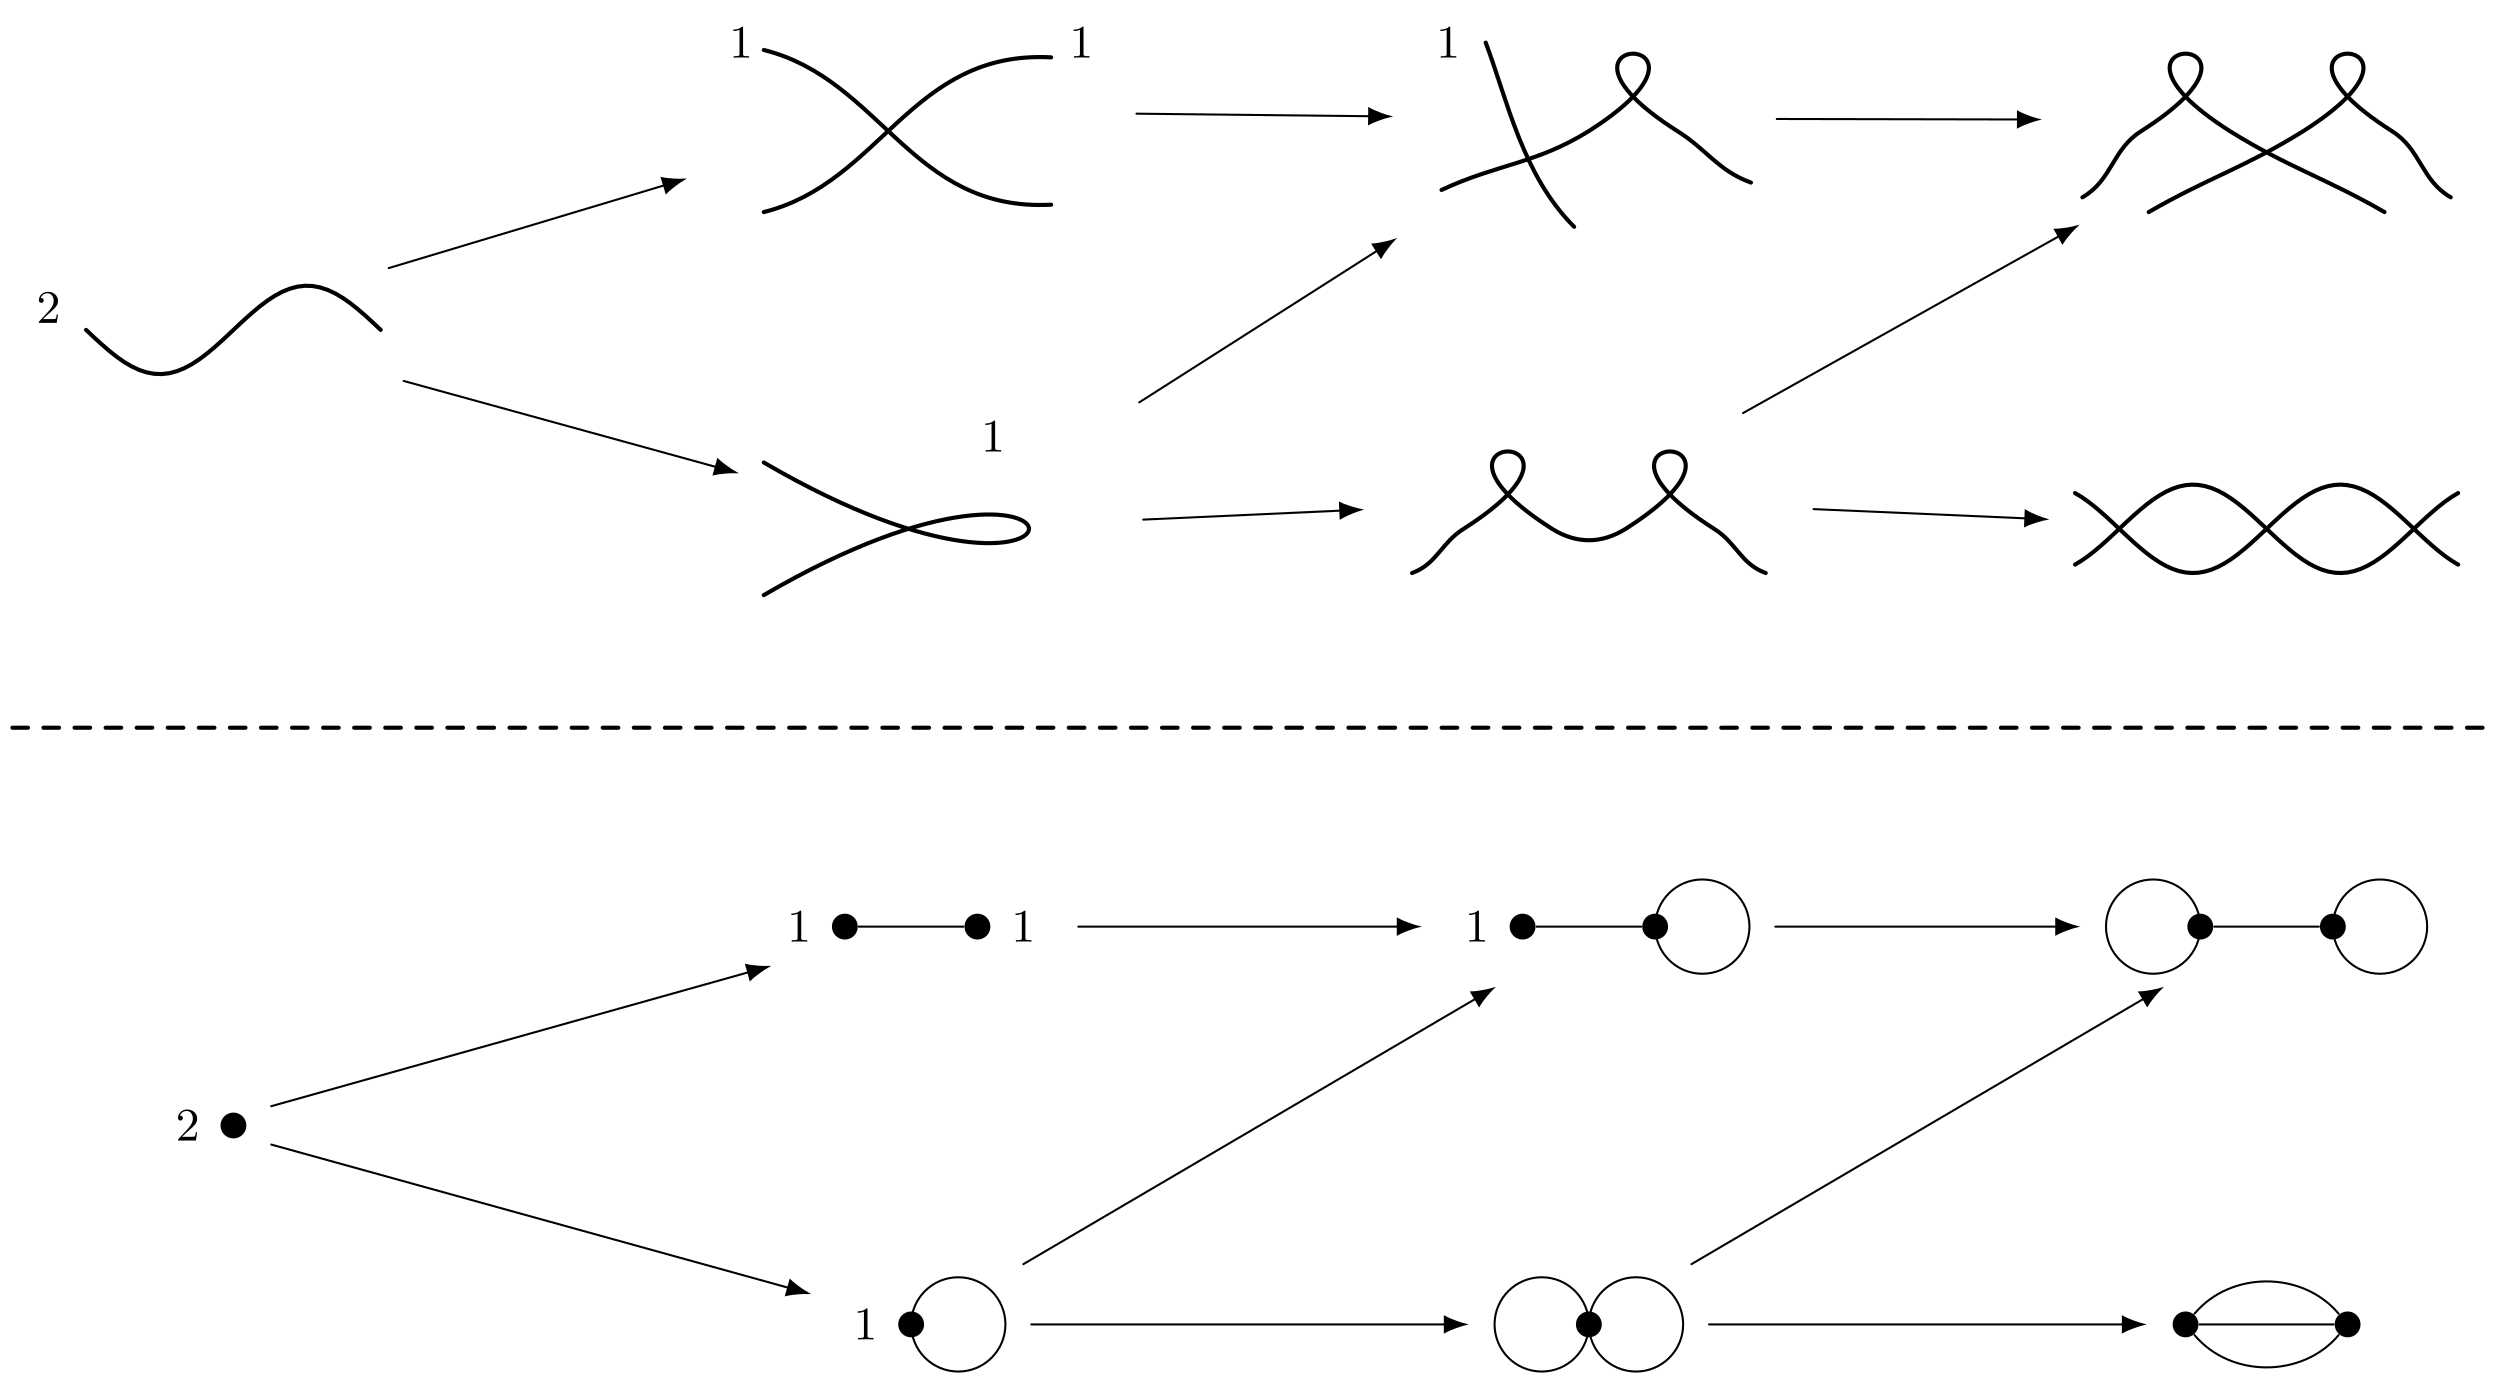
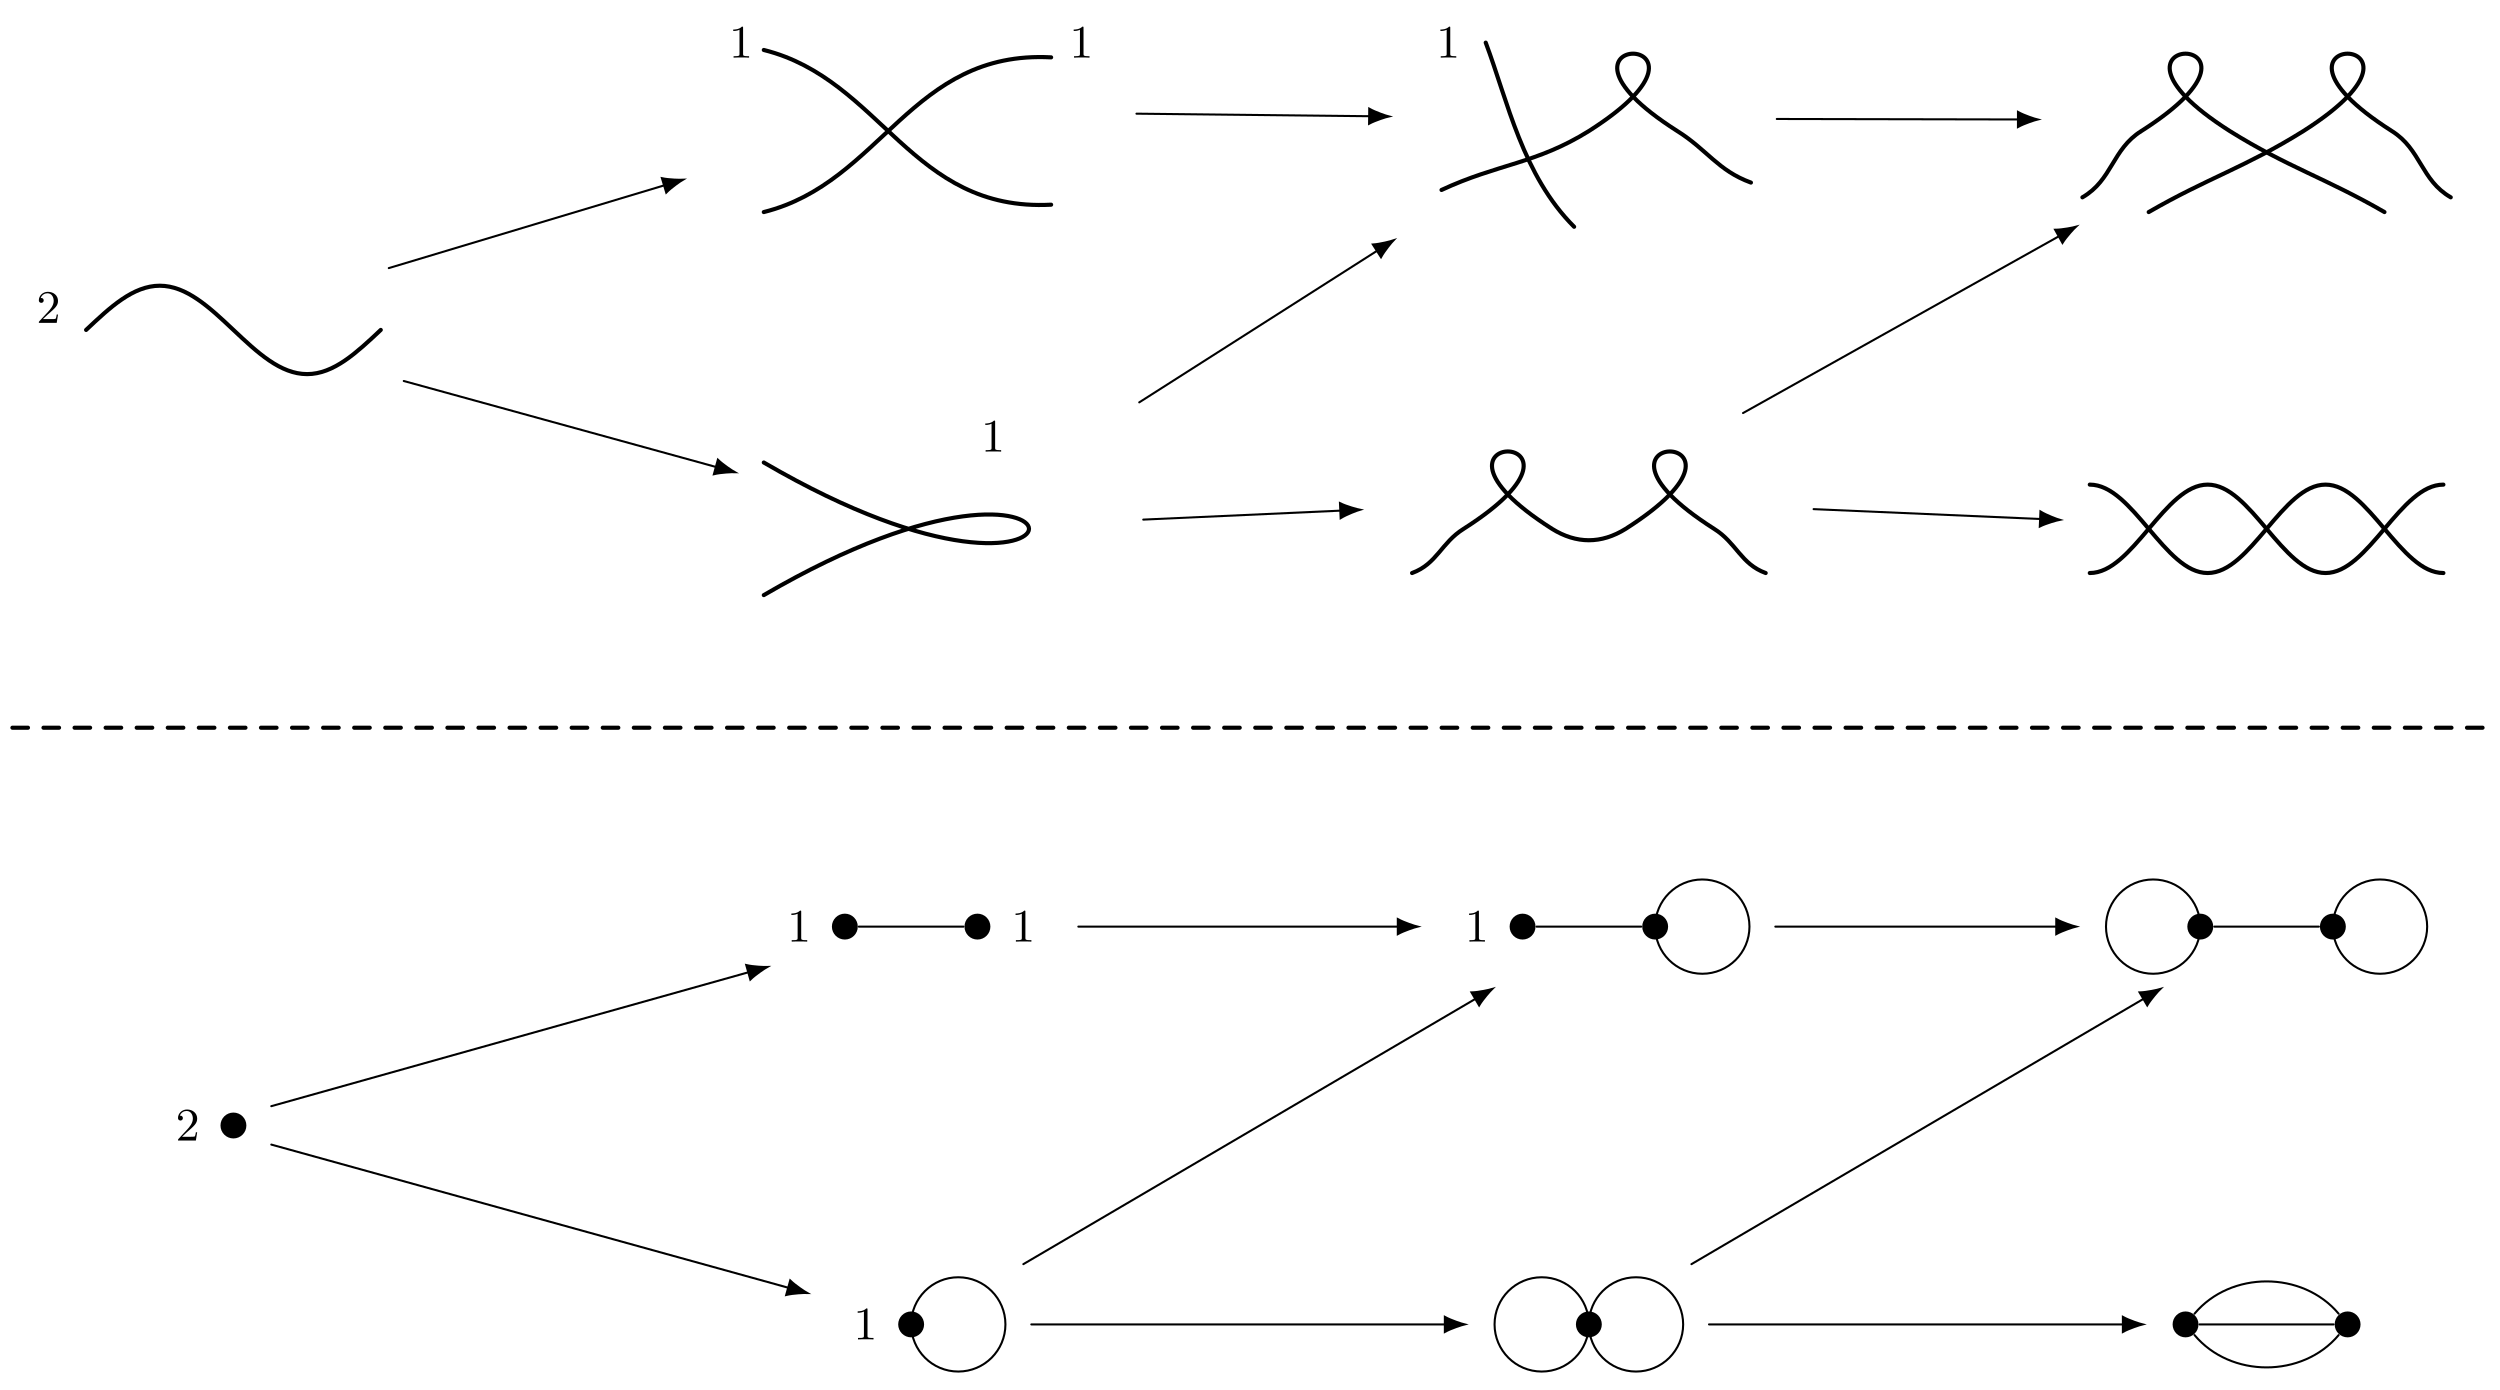
<svg xmlns="http://www.w3.org/2000/svg" xmlns:xlink="http://www.w3.org/1999/xlink" width="481.002pt" height="267.35pt" viewBox="0 0 481.002 267.35">
  <defs>
    <g>
      <g id="glyph-0-0">
        <path d="M 4.141 -1.594 L 3.891 -1.594 C 3.875 -1.469 3.797 -0.938 3.688 -0.797 C 3.625 -0.719 3.016 -0.719 2.828 -0.719 L 1.234 -0.719 L 2.125 -1.562 C 3.594 -2.828 4.141 -3.312 4.141 -4.219 C 4.141 -5.25 3.297 -5.969 2.188 -5.969 C 1.156 -5.969 0.453 -5.156 0.453 -4.344 C 0.453 -3.891 0.844 -3.844 0.922 -3.844 C 1.125 -3.844 1.391 -3.984 1.391 -4.312 C 1.391 -4.578 1.203 -4.781 0.922 -4.781 C 0.875 -4.781 0.859 -4.781 0.812 -4.766 C 1.031 -5.406 1.609 -5.688 2.094 -5.688 C 3 -5.688 3.312 -4.844 3.312 -4.219 C 3.312 -3.312 2.625 -2.562 2.203 -2.094 L 0.562 -0.328 C 0.453 -0.219 0.453 -0.203 0.453 0 L 3.891 0 Z M 4.141 -1.594 " />
      </g>
      <g id="glyph-0-1">
        <path d="M 2.719 -5.734 C 2.719 -5.953 2.719 -5.969 2.5 -5.969 C 1.938 -5.406 1.109 -5.406 0.828 -5.406 L 0.828 -5.125 C 1 -5.125 1.547 -5.125 2.031 -5.359 L 2.031 -0.719 C 2.031 -0.391 2.016 -0.281 1.172 -0.281 L 0.891 -0.281 L 0.891 0 C 1.203 -0.031 2.016 -0.031 2.375 -0.031 C 2.75 -0.031 3.547 -0.031 3.875 0 L 3.875 -0.281 L 3.594 -0.281 C 2.75 -0.281 2.719 -0.391 2.719 -0.719 Z M 2.719 -5.734 " />
      </g>
    </g>
  </defs>
-   <path fill="none" stroke-width="0.797" stroke-linecap="round" stroke-linejoin="round" stroke="rgb(0%, 0%, 0%)" stroke-opacity="1" stroke-miterlimit="10" d="M -28.345 121.89 L -26.891 120.527 L -25.438 119.199 L -23.985 117.937 L -22.532 116.781 L -21.079 115.758 L -19.626 114.894 L -18.173 114.207 L -16.72 113.722 L -15.266 113.449 L -13.813 113.394 L -12.36 113.558 L -10.907 113.937 L -9.454 114.523 L -8.001 115.301 L -6.548 116.246 L -5.095 117.34 L -3.641 118.551 L -2.188 119.847 L -0.735 121.199 L 0.718 122.566 L 2.175 123.918 L 3.628 125.215 L 5.081 126.43 L 6.534 127.523 L 7.987 128.472 L 9.441 129.25 L 10.894 129.836 L 12.347 130.219 L 13.8 130.387 L 15.253 130.332 L 16.706 130.058 L 18.159 129.578 L 19.612 128.894 L 21.066 128.031 L 22.519 127.008 L 23.972 125.851 L 25.425 124.594 L 26.878 123.265 L 28.331 121.902 " transform="matrix(1, 0, 0, -1, 44.911, 185.367)" />
+   <path fill="none" stroke-width="0.797" stroke-linecap="round" stroke-linejoin="round" stroke="rgb(0%, 0%, 0%)" stroke-opacity="1" stroke-miterlimit="10" d="M -28.345 121.89 C -23.727 126.242 -19.306 130.394 -14.173 130.394 C -9.044 130.394 -4.622 126.242 -0.001 121.89 C 4.62 117.535 9.042 113.387 14.175 113.387 C 19.304 113.387 23.726 117.535 28.347 121.89 " transform="matrix(1, 0, 0, -1, 44.911, 185.367)" />
  <g fill="rgb(0%, 0%, 0%)" fill-opacity="1">
    <use xlink:href="#glyph-0-0" x="7.02" y="62.114" />
  </g>
  <path fill="none" stroke-width="0.797" stroke-linecap="round" stroke-linejoin="round" stroke="rgb(0%, 0%, 0%)" stroke-opacity="1" stroke-miterlimit="10" d="M 102.046 175.75 C 124.726 170.078 130.394 144.566 157.323 145.984 " transform="matrix(1, 0, 0, -1, 44.911, 185.367)" />
  <path fill="none" stroke-width="0.797" stroke-linecap="round" stroke-linejoin="round" stroke="rgb(0%, 0%, 0%)" stroke-opacity="1" stroke-miterlimit="10" d="M 102.046 144.566 C 124.726 150.238 130.394 175.75 157.323 174.332 " transform="matrix(1, 0, 0, -1, 44.911, 185.367)" />
  <g fill="rgb(0%, 0%, 0%)" fill-opacity="1">
    <use xlink:href="#glyph-0-1" x="140.249" y="11.09" />
  </g>
  <g fill="rgb(0%, 0%, 0%)" fill-opacity="1">
    <use xlink:href="#glyph-0-1" x="205.752" y="11.09" />
  </g>
  <path fill="none" stroke-width="0.797" stroke-linecap="round" stroke-linejoin="round" stroke="rgb(0%, 0%, 0%)" stroke-opacity="1" stroke-miterlimit="10" d="M 102.046 70.867 C 170.077 110.551 170.077 56.691 102.046 96.379 " transform="matrix(1, 0, 0, -1, 44.911, 185.367)" />
  <g fill="rgb(0%, 0%, 0%)" fill-opacity="1">
    <use xlink:href="#glyph-0-1" x="188.745" y="86.888" />
  </g>
  <path fill="none" stroke-width="0.797" stroke-linecap="round" stroke-linejoin="round" stroke="rgb(0%, 0%, 0%)" stroke-opacity="1" stroke-miterlimit="10" d="M 240.944 177.164 C 245.198 165.828 248.03 151.652 257.952 141.734 " transform="matrix(1, 0, 0, -1, 44.911, 185.367)" />
  <path fill="none" stroke-width="0.797" stroke-linecap="round" stroke-linejoin="round" stroke="rgb(0%, 0%, 0%)" stroke-opacity="1" stroke-miterlimit="10" d="M 232.441 148.82 C 243.261 153.863 250.663 153.832 260.788 160.156 C 291.968 180 246.612 180 277.796 160.156 C 283.53 156.574 285.612 152.551 291.968 150.238 " transform="matrix(1, 0, 0, -1, 44.911, 185.367)" />
  <g fill="rgb(0%, 0%, 0%)" fill-opacity="1">
    <use xlink:href="#glyph-0-1" x="276.311" y="11.09" />
  </g>
  <path fill="none" stroke-width="0.797" stroke-linecap="round" stroke-linejoin="round" stroke="rgb(0%, 0%, 0%)" stroke-opacity="1" stroke-miterlimit="10" d="M 226.773 75.117 C 231.562 76.863 232.37 80.922 236.694 83.621 C 267.874 103.465 222.519 103.465 253.702 83.621 C 258.39 80.691 263.187 80.691 267.874 83.621 C 299.054 103.465 253.702 103.465 284.882 83.621 C 289.206 80.922 290.011 76.863 294.804 75.117 " transform="matrix(1, 0, 0, -1, 44.911, 185.367)" />
  <path fill="none" stroke-width="0.797" stroke-linecap="round" stroke-linejoin="round" stroke="rgb(0%, 0%, 0%)" stroke-opacity="1" stroke-miterlimit="10" d="M 355.749 147.402 C 361.515 150.73 361.441 156.629 367.085 160.156 C 398.269 180 352.913 180 384.093 160.156 C 395.237 153.195 402.48 151.137 413.859 144.566 " transform="matrix(1, 0, 0, -1, 44.911, 185.367)" />
  <path fill="none" stroke-width="0.797" stroke-linecap="round" stroke-linejoin="round" stroke="rgb(0%, 0%, 0%)" stroke-opacity="1" stroke-miterlimit="10" d="M 426.612 147.402 C 420.847 150.73 420.921 156.629 415.276 160.156 C 384.093 180 429.448 180 398.269 160.156 C 387.124 153.195 379.886 151.137 368.503 144.566 " transform="matrix(1, 0, 0, -1, 44.911, 185.367)" />
-   <path fill="none" stroke-width="0.797" stroke-linecap="round" stroke-linejoin="round" stroke="rgb(0%, 0%, 0%)" stroke-opacity="1" stroke-miterlimit="10" d="M 354.331 90.5 L 355.581 89.746 L 356.827 88.875 L 358.077 87.898 L 359.327 86.844 L 360.577 85.726 L 361.827 84.57 L 363.073 83.394 L 364.323 82.226 L 365.573 81.082 L 366.823 79.984 L 368.069 78.961 L 369.319 78.023 L 370.569 77.191 L 371.819 76.488 L 373.069 75.918 L 374.316 75.492 L 375.566 75.226 L 376.816 75.121 L 378.066 75.176 L 379.316 75.394 L 380.562 75.769 L 381.812 76.297 L 383.062 76.961 L 384.312 77.754 L 385.558 78.66 L 386.808 79.66 L 388.058 80.738 L 389.308 81.867 L 390.558 83.035 L 391.804 84.211 L 393.054 85.375 L 394.304 86.508 L 395.554 87.582 L 396.8 88.582 L 398.05 89.488 L 399.3 90.281 L 400.55 90.949 L 401.8 91.472 L 403.046 91.847 L 404.296 92.066 L 405.546 92.125 L 406.796 92.015 L 408.046 91.75 L 409.292 91.328 L 410.542 90.758 L 411.792 90.051 L 413.042 89.222 L 414.288 88.285 L 415.538 87.258 L 416.788 86.164 L 418.038 85.019 L 419.288 83.847 L 420.534 82.676 L 421.784 81.515 L 423.034 80.398 L 424.284 79.344 L 425.53 78.371 L 426.78 77.5 L 428.03 76.742 " transform="matrix(1, 0, 0, -1, 44.911, 185.367)" />
-   <path fill="none" stroke-width="0.797" stroke-linecap="round" stroke-linejoin="round" stroke="rgb(0%, 0%, 0%)" stroke-opacity="1" stroke-miterlimit="10" d="M 354.331 76.742 L 355.581 77.5 L 356.827 78.371 L 358.077 79.344 L 359.327 80.398 L 360.577 81.515 L 361.827 82.672 L 363.073 83.847 L 364.323 85.019 L 365.573 86.164 L 366.823 87.258 L 368.069 88.285 L 369.319 89.222 L 370.569 90.051 L 371.819 90.758 L 373.069 91.328 L 374.316 91.75 L 375.566 92.015 L 376.816 92.125 L 378.066 92.066 L 379.316 91.847 L 380.562 91.472 L 381.812 90.949 L 383.062 90.281 L 384.312 89.488 L 385.558 88.582 L 386.808 87.582 L 388.058 86.508 L 389.308 85.375 L 390.558 84.211 L 391.804 83.035 L 393.054 81.871 L 394.304 80.738 L 395.554 79.66 L 396.8 78.66 L 398.05 77.754 L 399.3 76.961 L 400.55 76.297 L 401.8 75.769 L 403.046 75.394 L 404.296 75.176 L 405.546 75.121 L 406.796 75.226 L 408.046 75.492 L 409.292 75.918 L 410.542 76.484 L 411.792 77.191 L 413.042 78.023 L 414.288 78.957 L 415.538 79.984 L 416.788 81.082 L 418.038 82.226 L 419.288 83.394 L 420.534 84.57 L 421.784 85.726 L 423.034 86.844 L 424.284 87.898 L 425.53 88.871 L 426.78 89.746 L 428.03 90.5 " transform="matrix(1, 0, 0, -1, 44.911, 185.367)" />
-   <path fill="none" stroke-width="0.399" stroke-linecap="round" stroke-linejoin="round" stroke="rgb(0%, 0%, 0%)" stroke-opacity="1" stroke-miterlimit="10" d="M 29.878 133.785 L 82.859 149.699 " transform="matrix(1, 0, 0, -1, 44.911, 185.367)" />
-   <path fill-rule="nonzero" fill="rgb(0%, 0%, 0%)" fill-opacity="1" stroke-width="0.399" stroke-linecap="round" stroke-linejoin="miter" stroke="rgb(0%, 0%, 0%)" stroke-opacity="1" stroke-miterlimit="10" d="M 3.761 0.002 C 3.3 0.112 1.269 0.75 0.001 1.445 L 0.001 -1.447 C 1.271 -0.751 3.298 -0.112 3.761 0.002 Z M 3.761 0.002 " transform="matrix(0.95767, -0.28764, -0.28764, -0.95767, 127.7702, 35.66935)" />
-   <path fill="none" stroke-width="0.399" stroke-linecap="round" stroke-linejoin="round" stroke="rgb(0%, 0%, 0%)" stroke-opacity="1" stroke-miterlimit="10" d="M 32.761 112.07 L 92.827 95.527 " transform="matrix(1, 0, 0, -1, 44.911, 185.367)" />
-   <path fill-rule="nonzero" fill="rgb(0%, 0%, 0%)" fill-opacity="1" stroke-width="0.399" stroke-linecap="round" stroke-linejoin="miter" stroke="rgb(0%, 0%, 0%)" stroke-opacity="1" stroke-miterlimit="10" d="M 3.761 -0.001 C 3.3 0.112 1.268 0.751 -0.001 1.447 L 0.001 -1.445 C 1.269 -0.752 3.301 -0.111 3.761 -0.001 Z M 3.761 -0.001 " transform="matrix(0.96405, 0.2655, 0.2655, -0.96405, 137.7381, 89.84079)" />
+   <path fill="none" stroke-width="0.797" stroke-linecap="round" stroke-linejoin="round" stroke="rgb(0%, 0%, 0%)" stroke-opacity="1" stroke-miterlimit="10" d="M 357.167 92.125 C 361.269 92.125 364.808 87.976 368.503 83.621 C 372.198 79.269 375.737 75.117 379.843 75.117 C 383.948 75.117 387.484 79.269 391.183 83.621 C 394.878 87.976 398.413 92.125 402.519 92.125 C 406.624 92.125 410.163 87.976 413.859 83.621 C 417.554 79.269 421.093 75.117 425.198 75.117 " transform="matrix(1, 0, 0, -1, 44.911, 185.367)" />
+   <path fill="none" stroke-width="0.797" stroke-linecap="round" stroke-linejoin="round" stroke="rgb(0%, 0%, 0%)" stroke-opacity="1" stroke-miterlimit="10" d="M 357.167 75.117 C 361.269 75.117 364.808 79.269 368.503 83.621 C 372.198 87.976 375.737 92.125 379.843 92.125 C 383.948 92.125 387.484 87.976 391.183 83.621 C 394.878 79.269 398.413 75.117 402.519 75.117 C 406.624 75.117 410.163 79.269 413.859 83.621 C 417.554 87.976 421.093 92.125 425.198 92.125 " transform="matrix(1, 0, 0, -1, 44.911, 185.367)" />
+   <path fill="none" stroke-width="0.399" stroke-linecap="round" stroke-linejoin="round" stroke="rgb(0%, 0%, 0%)" stroke-opacity="1" stroke-miterlimit="10" d="M 29.894 133.785 L 82.859 149.695 " transform="matrix(1, 0, 0, -1, 44.911, 185.367)" />
+   <path fill-rule="nonzero" fill="rgb(0%, 0%, 0%)" fill-opacity="1" stroke-width="0.399" stroke-linecap="round" stroke-linejoin="miter" stroke="rgb(0%, 0%, 0%)" stroke-opacity="1" stroke-miterlimit="10" d="M 3.76 -0 C 3.3 0.113 1.269 0.752 0.001 1.447 L 0.001 -1.445 C 1.27 -0.753 3.298 -0.111 3.76 -0 Z M 3.76 -0 " transform="matrix(0.95766, -0.2877, -0.2877, -0.95766, 127.7703, 35.67112)" />
+   <path fill="none" stroke-width="0.399" stroke-linecap="round" stroke-linejoin="round" stroke="rgb(0%, 0%, 0%)" stroke-opacity="1" stroke-miterlimit="10" d="M 32.776 112.062 L 92.827 95.527 " transform="matrix(1, 0, 0, -1, 44.911, 185.367)" />
+   <path fill-rule="nonzero" fill="rgb(0%, 0%, 0%)" fill-opacity="1" stroke-width="0.399" stroke-linecap="round" stroke-linejoin="miter" stroke="rgb(0%, 0%, 0%)" stroke-opacity="1" stroke-miterlimit="10" d="M 3.76 -0 C 3.3 0.112 1.268 0.752 -0.001 1.448 L 0.001 -1.445 C 1.269 -0.751 3.301 -0.11 3.76 -0 Z M 3.76 -0 " transform="matrix(0.96405, 0.26549, 0.26549, -0.96405, 137.7381, 89.84146)" />
  <path fill="none" stroke-width="0.399" stroke-linecap="round" stroke-linejoin="round" stroke="rgb(0%, 0%, 0%)" stroke-opacity="1" stroke-miterlimit="10" d="M 173.749 163.496 L 218.519 163.008 " transform="matrix(1, 0, 0, -1, 44.911, 185.367)" />
  <path fill-rule="nonzero" fill="rgb(0%, 0%, 0%)" fill-opacity="1" stroke-width="0.399" stroke-linecap="round" stroke-linejoin="miter" stroke="rgb(0%, 0%, 0%)" stroke-opacity="1" stroke-miterlimit="10" d="M 3.763 -0.001 C 3.301 0.111 1.27 0.753 0.001 1.446 L 0.001 -1.445 C 1.271 -0.751 3.299 -0.112 3.763 -0.001 Z M 3.763 -0.001 " transform="matrix(0.9999, 0.01096, 0.01096, -0.9999, 263.4289, 22.3601)" />
  <path fill="none" stroke-width="0.399" stroke-linecap="round" stroke-linejoin="round" stroke="rgb(0%, 0%, 0%)" stroke-opacity="1" stroke-miterlimit="10" d="M 174.28 107.953 L 220.015 137.101 " transform="matrix(1, 0, 0, -1, 44.911, 185.367)" />
  <path fill-rule="nonzero" fill="rgb(0%, 0%, 0%)" fill-opacity="1" stroke-width="0.399" stroke-linecap="round" stroke-linejoin="miter" stroke="rgb(0%, 0%, 0%)" stroke-opacity="1" stroke-miterlimit="10" d="M 3.759 -0.001 C 3.299 0.112 1.27 0.752 -0.002 1.446 L -0.001 -1.445 C 1.269 -0.753 3.3 -0.111 3.759 -0.001 Z M 3.759 -0.001 " transform="matrix(0.84325, -0.53743, -0.53743, -0.84325, 264.9271, 48.26576)" />
  <path fill="none" stroke-width="0.399" stroke-linecap="round" stroke-linejoin="round" stroke="rgb(0%, 0%, 0%)" stroke-opacity="1" stroke-miterlimit="10" d="M 175.054 85.394 L 212.964 87.117 " transform="matrix(1, 0, 0, -1, 44.911, 185.367)" />
  <path fill-rule="nonzero" fill="rgb(0%, 0%, 0%)" fill-opacity="1" stroke-width="0.399" stroke-linecap="round" stroke-linejoin="miter" stroke="rgb(0%, 0%, 0%)" stroke-opacity="1" stroke-miterlimit="10" d="M 3.76 -0.001 C 3.3 0.114 1.268 0.75 0.002 1.445 L -0.001 -1.445 C 1.27 -0.752 3.298 -0.113 3.76 -0.001 Z M 3.76 -0.001 " transform="matrix(0.99892, -0.04543, -0.04543, -0.99892, 257.8766, 98.24807)" />
  <path fill="none" stroke-width="0.399" stroke-linecap="round" stroke-linejoin="round" stroke="rgb(0%, 0%, 0%)" stroke-opacity="1" stroke-miterlimit="10" d="M 296.948 162.476 L 343.351 162.383 " transform="matrix(1, 0, 0, -1, 44.911, 185.367)" />
  <path fill-rule="nonzero" fill="rgb(0%, 0%, 0%)" fill-opacity="1" stroke-width="0.399" stroke-linecap="round" stroke-linejoin="miter" stroke="rgb(0%, 0%, 0%)" stroke-opacity="1" stroke-miterlimit="10" d="M 3.763 0.001 C 3.298 0.113 1.269 0.75 -0.002 1.446 L 0 -1.448 C 1.269 -0.75 3.299 -0.113 3.763 0.001 Z M 3.763 0.001 " transform="matrix(0.99997, 0.00206, 0.00206, -0.99997, 388.2603, 22.98548)" />
  <path fill="none" stroke-width="0.399" stroke-linecap="round" stroke-linejoin="round" stroke="rgb(0%, 0%, 0%)" stroke-opacity="1" stroke-miterlimit="10" d="M 290.452 105.898 L 351.202 139.898 " transform="matrix(1, 0, 0, -1, 44.911, 185.367)" />
  <path fill-rule="nonzero" fill="rgb(0%, 0%, 0%)" fill-opacity="1" stroke-width="0.399" stroke-linecap="round" stroke-linejoin="miter" stroke="rgb(0%, 0%, 0%)" stroke-opacity="1" stroke-miterlimit="10" d="M 3.763 0 C 3.298 0.113 1.269 0.751 0.002 1.447 L -0.002 -1.447 C 1.269 -0.753 3.301 -0.113 3.763 0 Z M 3.763 0 " transform="matrix(0.87259, -0.48834, -0.48834, -0.87259, 396.1151, 45.47052)" />
-   <path fill="none" stroke-width="0.399" stroke-linecap="round" stroke-linejoin="round" stroke="rgb(0%, 0%, 0%)" stroke-opacity="1" stroke-miterlimit="10" d="M 304.03 87.414 L 344.776 85.637 " transform="matrix(1, 0, 0, -1, 44.911, 185.367)" />
-   <path fill-rule="nonzero" fill="rgb(0%, 0%, 0%)" fill-opacity="1" stroke-width="0.399" stroke-linecap="round" stroke-linejoin="miter" stroke="rgb(0%, 0%, 0%)" stroke-opacity="1" stroke-miterlimit="10" d="M 3.762 -0.002 C 3.3 0.111 1.27 0.75 0 1.446 L 0.001 -1.448 C 1.269 -0.751 3.298 -0.112 3.762 -0.002 Z M 3.762 -0.002 " transform="matrix(0.999, 0.0435, 0.0435, -0.999, 389.6871, 99.72932)" />
+   <path fill="none" stroke-width="0.399" stroke-linecap="round" stroke-linejoin="round" stroke="rgb(0%, 0%, 0%)" stroke-opacity="1" stroke-miterlimit="10" d="M 304.03 87.41 L 347.612 85.515 " transform="matrix(1, 0, 0, -1, 44.911, 185.367)" />
+   <path fill-rule="nonzero" fill="rgb(0%, 0%, 0%)" fill-opacity="1" stroke-width="0.399" stroke-linecap="round" stroke-linejoin="miter" stroke="rgb(0%, 0%, 0%)" stroke-opacity="1" stroke-miterlimit="10" d="M 3.763 0.001 C 3.301 0.113 1.271 0.752 0.001 1.448 L 0.002 -1.446 C 1.27 -0.753 3.299 -0.113 3.763 0.001 Z M 3.763 0.001 " transform="matrix(0.999, 0.04347, 0.04347, -0.999, 392.5219, 99.85264)" />
  <path fill="none" stroke-width="0.797" stroke-linecap="round" stroke-linejoin="round" stroke="rgb(0%, 0%, 0%)" stroke-opacity="1" stroke-dasharray="2.989 2.989" stroke-miterlimit="10" d="M -42.52 45.355 L 433.702 45.355 " transform="matrix(1, 0, 0, -1, 44.911, 185.367)" />
  <path fill-rule="nonzero" fill="rgb(0%, 0%, 0%)" fill-opacity="1" d="M 47.402 216.547 C 47.402 215.172 46.285 214.059 44.91 214.059 C 43.535 214.059 42.422 215.172 42.422 216.547 C 42.422 217.922 43.535 219.039 44.91 219.039 C 46.285 219.039 47.402 217.922 47.402 216.547 Z M 47.402 216.547 " />
  <g fill="rgb(0%, 0%, 0%)" fill-opacity="1">
    <use xlink:href="#glyph-0-0" x="33.795" y="219.437" />
  </g>
  <path fill-rule="nonzero" fill="rgb(0%, 0%, 0%)" fill-opacity="1" d="M 165.039 178.281 C 165.039 176.906 163.926 175.789 162.551 175.789 C 161.172 175.789 160.059 176.906 160.059 178.281 C 160.059 179.656 161.172 180.77 162.551 180.77 C 163.926 180.77 165.039 179.656 165.039 178.281 Z M 165.039 178.281 " />
  <path fill-rule="nonzero" fill="rgb(0%, 0%, 0%)" fill-opacity="1" d="M 190.551 178.281 C 190.551 176.906 189.438 175.789 188.062 175.789 C 186.684 175.789 185.57 176.906 185.57 178.281 C 185.57 179.656 186.684 180.77 188.062 180.77 C 189.438 180.77 190.551 179.656 190.551 178.281 Z M 190.551 178.281 " />
  <path fill="none" stroke-width="0.399" stroke-linecap="round" stroke-linejoin="round" stroke="rgb(0%, 0%, 0%)" stroke-opacity="1" stroke-miterlimit="10" d="M 120.327 7.086 L 140.46 7.086 " transform="matrix(1, 0, 0, -1, 44.911, 185.367)" />
  <g fill="rgb(0%, 0%, 0%)" fill-opacity="1">
    <use xlink:href="#glyph-0-1" x="151.433" y="181.169" />
  </g>
  <g fill="rgb(0%, 0%, 0%)" fill-opacity="1">
    <use xlink:href="#glyph-0-1" x="194.568" y="181.169" />
  </g>
  <path fill="none" stroke-width="0.399" stroke-linecap="round" stroke-linejoin="round" stroke="rgb(0%, 0%, 0%)" stroke-opacity="1" stroke-miterlimit="10" d="M 148.534 -69.449 C 148.534 -64.438 144.476 -60.379 139.464 -60.379 C 134.456 -60.379 130.394 -64.438 130.394 -69.449 C 130.394 -74.457 134.456 -78.52 139.464 -78.52 C 144.476 -78.52 148.534 -74.457 148.534 -69.449 Z M 148.534 -69.449 " transform="matrix(1, 0, 0, -1, 44.911, 185.367)" />
  <path fill-rule="nonzero" fill="rgb(0%, 0%, 0%)" fill-opacity="1" d="M 177.797 254.816 C 177.797 253.441 176.68 252.324 175.305 252.324 C 173.93 252.324 172.812 253.441 172.812 254.816 C 172.812 256.191 173.93 257.309 175.305 257.309 C 176.68 257.309 177.797 256.191 177.797 254.816 Z M 177.797 254.816 " />
  <g fill="rgb(0%, 0%, 0%)" fill-opacity="1">
    <use xlink:href="#glyph-0-1" x="164.189" y="257.705" />
  </g>
  <path fill-rule="nonzero" fill="rgb(0%, 0%, 0%)" fill-opacity="1" d="M 295.434 178.281 C 295.434 176.906 294.316 175.789 292.941 175.789 C 291.566 175.789 290.453 176.906 290.453 178.281 C 290.453 179.656 291.566 180.77 292.941 180.77 C 294.316 180.77 295.434 179.656 295.434 178.281 Z M 295.434 178.281 " />
  <path fill-rule="nonzero" fill="rgb(0%, 0%, 0%)" fill-opacity="1" d="M 320.945 178.281 C 320.945 176.906 319.828 175.789 318.453 175.789 C 317.078 175.789 315.965 176.906 315.965 178.281 C 315.965 179.656 317.078 180.77 318.453 180.77 C 319.828 180.77 320.945 179.656 320.945 178.281 Z M 320.945 178.281 " />
  <path fill="none" stroke-width="0.399" stroke-linecap="round" stroke-linejoin="round" stroke="rgb(0%, 0%, 0%)" stroke-opacity="1" stroke-miterlimit="10" d="M 250.722 7.086 L 270.855 7.086 " transform="matrix(1, 0, 0, -1, 44.911, 185.367)" />
  <path fill="none" stroke-width="0.399" stroke-linecap="round" stroke-linejoin="round" stroke="rgb(0%, 0%, 0%)" stroke-opacity="1" stroke-miterlimit="10" d="M 291.687 7.086 C 291.687 12.097 287.624 16.156 282.612 16.156 C 277.605 16.156 273.542 12.097 273.542 7.086 C 273.542 2.078 277.605 -1.985 282.612 -1.985 C 287.624 -1.985 291.687 2.078 291.687 7.086 Z M 291.687 7.086 " transform="matrix(1, 0, 0, -1, 44.911, 185.367)" />
  <g fill="rgb(0%, 0%, 0%)" fill-opacity="1">
    <use xlink:href="#glyph-0-1" x="281.827" y="181.169" />
  </g>
  <path fill="none" stroke-width="0.399" stroke-linecap="round" stroke-linejoin="round" stroke="rgb(0%, 0%, 0%)" stroke-opacity="1" stroke-miterlimit="10" d="M 260.788 -69.449 C 260.788 -64.438 256.726 -60.379 251.718 -60.379 C 246.706 -60.379 242.644 -64.438 242.644 -69.449 C 242.644 -74.457 246.706 -78.52 251.718 -78.52 C 256.726 -78.52 260.788 -74.457 260.788 -69.449 Z M 260.788 -69.449 " transform="matrix(1, 0, 0, -1, 44.911, 185.367)" />
  <path fill="none" stroke-width="0.399" stroke-linecap="round" stroke-linejoin="round" stroke="rgb(0%, 0%, 0%)" stroke-opacity="1" stroke-miterlimit="10" d="M 278.929 -69.449 C 278.929 -64.438 274.866 -60.379 269.859 -60.379 C 264.847 -60.379 260.788 -64.438 260.788 -69.449 C 260.788 -74.457 264.847 -78.52 269.859 -78.52 C 274.866 -78.52 278.929 -74.457 278.929 -69.449 Z M 278.929 -69.449 " transform="matrix(1, 0, 0, -1, 44.911, 185.367)" />
  <path fill-rule="nonzero" fill="rgb(0%, 0%, 0%)" fill-opacity="1" d="M 308.188 254.816 C 308.188 253.441 307.074 252.324 305.699 252.324 C 304.324 252.324 303.207 253.441 303.207 254.816 C 303.207 256.191 304.324 257.309 305.699 257.309 C 307.074 257.309 308.188 256.191 308.188 254.816 Z M 308.188 254.816 " />
  <path fill-rule="nonzero" fill="rgb(0%, 0%, 0%)" fill-opacity="1" d="M 425.828 178.281 C 425.828 176.906 424.711 175.789 423.336 175.789 C 421.961 175.789 420.844 176.906 420.844 178.281 C 420.844 179.656 421.961 180.77 423.336 180.77 C 424.711 180.77 425.828 179.656 425.828 178.281 Z M 425.828 178.281 " />
  <path fill-rule="nonzero" fill="rgb(0%, 0%, 0%)" fill-opacity="1" d="M 451.34 178.281 C 451.34 176.906 450.223 175.789 448.848 175.789 C 447.473 175.789 446.355 176.906 446.355 178.281 C 446.355 179.656 447.473 180.77 448.848 180.77 C 450.223 180.77 451.34 179.656 451.34 178.281 Z M 451.34 178.281 " />
  <path fill="none" stroke-width="0.399" stroke-linecap="round" stroke-linejoin="round" stroke="rgb(0%, 0%, 0%)" stroke-opacity="1" stroke-miterlimit="10" d="M 381.116 7.086 L 401.245 7.086 " transform="matrix(1, 0, 0, -1, 44.911, 185.367)" />
  <path fill="none" stroke-width="0.399" stroke-linecap="round" stroke-linejoin="round" stroke="rgb(0%, 0%, 0%)" stroke-opacity="1" stroke-miterlimit="10" d="M 378.425 7.086 C 378.425 12.097 374.362 16.156 369.355 16.156 C 364.343 16.156 360.284 12.097 360.284 7.086 C 360.284 2.078 364.343 -1.985 369.355 -1.985 C 374.362 -1.985 378.425 2.078 378.425 7.086 Z M 378.425 7.086 " transform="matrix(1, 0, 0, -1, 44.911, 185.367)" />
  <path fill="none" stroke-width="0.399" stroke-linecap="round" stroke-linejoin="round" stroke="rgb(0%, 0%, 0%)" stroke-opacity="1" stroke-miterlimit="10" d="M 422.077 7.086 C 422.077 12.097 418.019 16.156 413.007 16.156 C 407.999 16.156 403.937 12.097 403.937 7.086 C 403.937 2.078 407.999 -1.985 413.007 -1.985 C 418.019 -1.985 422.077 2.078 422.077 7.086 Z M 422.077 7.086 " transform="matrix(1, 0, 0, -1, 44.911, 185.367)" />
  <path fill-rule="nonzero" fill="rgb(0%, 0%, 0%)" fill-opacity="1" d="M 422.992 254.816 C 422.992 253.441 421.875 252.324 420.5 252.324 C 419.125 252.324 418.012 253.441 418.012 254.816 C 418.012 256.191 419.125 257.309 420.5 257.309 C 421.875 257.309 422.992 256.191 422.992 254.816 Z M 422.992 254.816 " />
  <path fill-rule="nonzero" fill="rgb(0%, 0%, 0%)" fill-opacity="1" d="M 454.172 254.816 C 454.172 253.441 453.059 252.324 451.684 252.324 C 450.309 252.324 449.191 253.441 449.191 254.816 C 449.191 256.191 450.309 257.309 451.684 257.309 C 453.059 257.309 454.172 256.191 454.172 254.816 Z M 454.172 254.816 " />
  <path fill="none" stroke-width="0.399" stroke-linecap="round" stroke-linejoin="round" stroke="rgb(0%, 0%, 0%)" stroke-opacity="1" stroke-miterlimit="10" d="M 378.28 -69.449 L 404.081 -69.449 " transform="matrix(1, 0, 0, -1, 44.911, 185.367)" />
  <path fill="none" stroke-width="0.399" stroke-linecap="round" stroke-linejoin="round" stroke="rgb(0%, 0%, 0%)" stroke-opacity="1" stroke-miterlimit="10" d="M 377.319 -67.387 C 384.269 -59.106 398.093 -59.106 405.042 -67.387 " transform="matrix(1, 0, 0, -1, 44.911, 185.367)" />
  <path fill="none" stroke-width="0.399" stroke-linecap="round" stroke-linejoin="round" stroke="rgb(0%, 0%, 0%)" stroke-opacity="1" stroke-miterlimit="10" d="M 377.319 -71.508 C 384.269 -79.793 398.093 -79.793 405.042 -71.508 " transform="matrix(1, 0, 0, -1, 44.911, 185.367)" />
  <path fill="none" stroke-width="0.399" stroke-linecap="round" stroke-linejoin="round" stroke="rgb(0%, 0%, 0%)" stroke-opacity="1" stroke-miterlimit="10" d="M 7.288 -27.461 L 99.062 -1.707 " transform="matrix(1, 0, 0, -1, 44.911, 185.367)" />
  <path fill-rule="nonzero" fill="rgb(0%, 0%, 0%)" fill-opacity="1" stroke-width="0.399" stroke-linecap="round" stroke-linejoin="miter" stroke="rgb(0%, 0%, 0%)" stroke-opacity="1" stroke-miterlimit="10" d="M 3.759 -0.001 C 3.3 0.112 1.268 0.751 -0.001 1.448 L -0.001 -1.445 C 1.269 -0.751 3.299 -0.111 3.759 -0.001 Z M 3.759 -0.001 " transform="matrix(0.96277, -0.27017, -0.27017, -0.96277, 143.9739, 187.0732)" />
  <path fill="none" stroke-width="0.399" stroke-linecap="round" stroke-linejoin="round" stroke="rgb(0%, 0%, 0%)" stroke-opacity="1" stroke-miterlimit="10" d="M 7.292 -34.852 L 106.741 -62.391 " transform="matrix(1, 0, 0, -1, 44.911, 185.367)" />
  <path fill-rule="nonzero" fill="rgb(0%, 0%, 0%)" fill-opacity="1" stroke-width="0.399" stroke-linecap="round" stroke-linejoin="miter" stroke="rgb(0%, 0%, 0%)" stroke-opacity="1" stroke-miterlimit="10" d="M 3.761 -0 C 3.301 0.111 1.27 0.753 -0 1.447 L -0.001 -1.447 C 1.269 -0.751 3.298 -0.112 3.761 -0 Z M 3.761 -0 " transform="matrix(0.96368, 0.26685, 0.26685, -0.96368, 151.6529, 247.7579)" />
  <path fill="none" stroke-width="0.399" stroke-linecap="round" stroke-linejoin="round" stroke="rgb(0%, 0%, 0%)" stroke-opacity="1" stroke-miterlimit="10" d="M 162.566 7.086 L 224.03 7.086 " transform="matrix(1, 0, 0, -1, 44.911, 185.367)" />
  <path fill-rule="nonzero" fill="rgb(0%, 0%, 0%)" fill-opacity="1" stroke-width="0.399" stroke-linecap="round" stroke-linejoin="miter" stroke="rgb(0%, 0%, 0%)" stroke-opacity="1" stroke-miterlimit="10" d="M 3.76 -0.001 C 3.299 0.112 1.268 0.753 -0.002 1.444 L -0.002 -1.446 C 1.268 -0.751 3.299 -0.114 3.76 -0.001 Z M 3.76 -0.001 " transform="matrix(1, 0, 0, -1, 268.9432, 178.2804)" />
  <path fill="none" stroke-width="0.399" stroke-linecap="round" stroke-linejoin="round" stroke="rgb(0%, 0%, 0%)" stroke-opacity="1" stroke-miterlimit="10" d="M 151.984 -57.856 L 238.941 -6.824 " transform="matrix(1, 0, 0, -1, 44.911, 185.367)" />
  <path fill-rule="nonzero" fill="rgb(0%, 0%, 0%)" fill-opacity="1" stroke-width="0.399" stroke-linecap="round" stroke-linejoin="miter" stroke="rgb(0%, 0%, 0%)" stroke-opacity="1" stroke-miterlimit="10" d="M 3.76 -0 C 3.3 0.111 1.27 0.75 -0.002 1.447 L -0.002 -1.448 C 1.267 -0.752 3.299 -0.114 3.76 -0 Z M 3.76 -0 " transform="matrix(0.8624, -0.50613, -0.50613, -0.8624, 283.8509, 192.1922)" />
  <path fill="none" stroke-width="0.399" stroke-linecap="round" stroke-linejoin="round" stroke="rgb(0%, 0%, 0%)" stroke-opacity="1" stroke-miterlimit="10" d="M 153.519 -69.449 L 233.081 -69.449 " transform="matrix(1, 0, 0, -1, 44.911, 185.367)" />
  <path fill-rule="nonzero" fill="rgb(0%, 0%, 0%)" fill-opacity="1" stroke-width="0.399" stroke-linecap="round" stroke-linejoin="miter" stroke="rgb(0%, 0%, 0%)" stroke-opacity="1" stroke-miterlimit="10" d="M 3.762 -0 C 3.301 0.113 1.27 0.75 0 1.445 L 0 -1.446 C 1.27 -0.75 3.301 -0.114 3.762 -0 Z M 3.762 -0 " transform="matrix(1, 0, 0, -1, 277.992, 254.8161)" />
  <path fill="none" stroke-width="0.399" stroke-linecap="round" stroke-linejoin="round" stroke="rgb(0%, 0%, 0%)" stroke-opacity="1" stroke-miterlimit="10" d="M 296.667 7.086 L 350.718 7.086 " transform="matrix(1, 0, 0, -1, 44.911, 185.367)" />
  <path fill-rule="nonzero" fill="rgb(0%, 0%, 0%)" fill-opacity="1" stroke-width="0.399" stroke-linecap="round" stroke-linejoin="miter" stroke="rgb(0%, 0%, 0%)" stroke-opacity="1" stroke-miterlimit="10" d="M 3.761 -0.001 C 3.3 0.112 1.268 0.753 -0.001 1.444 L -0.001 -1.446 C 1.268 -0.751 3.3 -0.114 3.761 -0.001 Z M 3.761 -0.001 " transform="matrix(1, 0, 0, -1, 395.63, 178.2804)" />
  <path fill="none" stroke-width="0.399" stroke-linecap="round" stroke-linejoin="round" stroke="rgb(0%, 0%, 0%)" stroke-opacity="1" stroke-miterlimit="10" d="M 280.526 -57.856 L 367.48 -6.824 " transform="matrix(1, 0, 0, -1, 44.911, 185.367)" />
  <path fill-rule="nonzero" fill="rgb(0%, 0%, 0%)" fill-opacity="1" stroke-width="0.399" stroke-linecap="round" stroke-linejoin="miter" stroke="rgb(0%, 0%, 0%)" stroke-opacity="1" stroke-miterlimit="10" d="M 3.763 -0.002 C 3.299 0.112 1.269 0.751 0.001 1.445 L 0.003 -1.446 C 1.269 -0.753 3.298 -0.114 3.763 -0.002 Z M 3.763 -0.002 " transform="matrix(0.8624, -0.50612, -0.50612, -0.8624, 412.3911, 192.192)" />
  <path fill="none" stroke-width="0.399" stroke-linecap="round" stroke-linejoin="round" stroke="rgb(0%, 0%, 0%)" stroke-opacity="1" stroke-miterlimit="10" d="M 283.909 -69.449 L 363.534 -69.449 " transform="matrix(1, 0, 0, -1, 44.911, 185.367)" />
  <path fill-rule="nonzero" fill="rgb(0%, 0%, 0%)" fill-opacity="1" stroke-width="0.399" stroke-linecap="round" stroke-linejoin="miter" stroke="rgb(0%, 0%, 0%)" stroke-opacity="1" stroke-miterlimit="10" d="M 3.76 -0 C 3.299 0.113 1.268 0.75 -0.001 1.445 L -0.001 -1.446 C 1.268 -0.75 3.299 -0.114 3.76 -0 Z M 3.76 -0 " transform="matrix(1, 0, 0, -1, 408.4466, 254.8161)" />
</svg>
